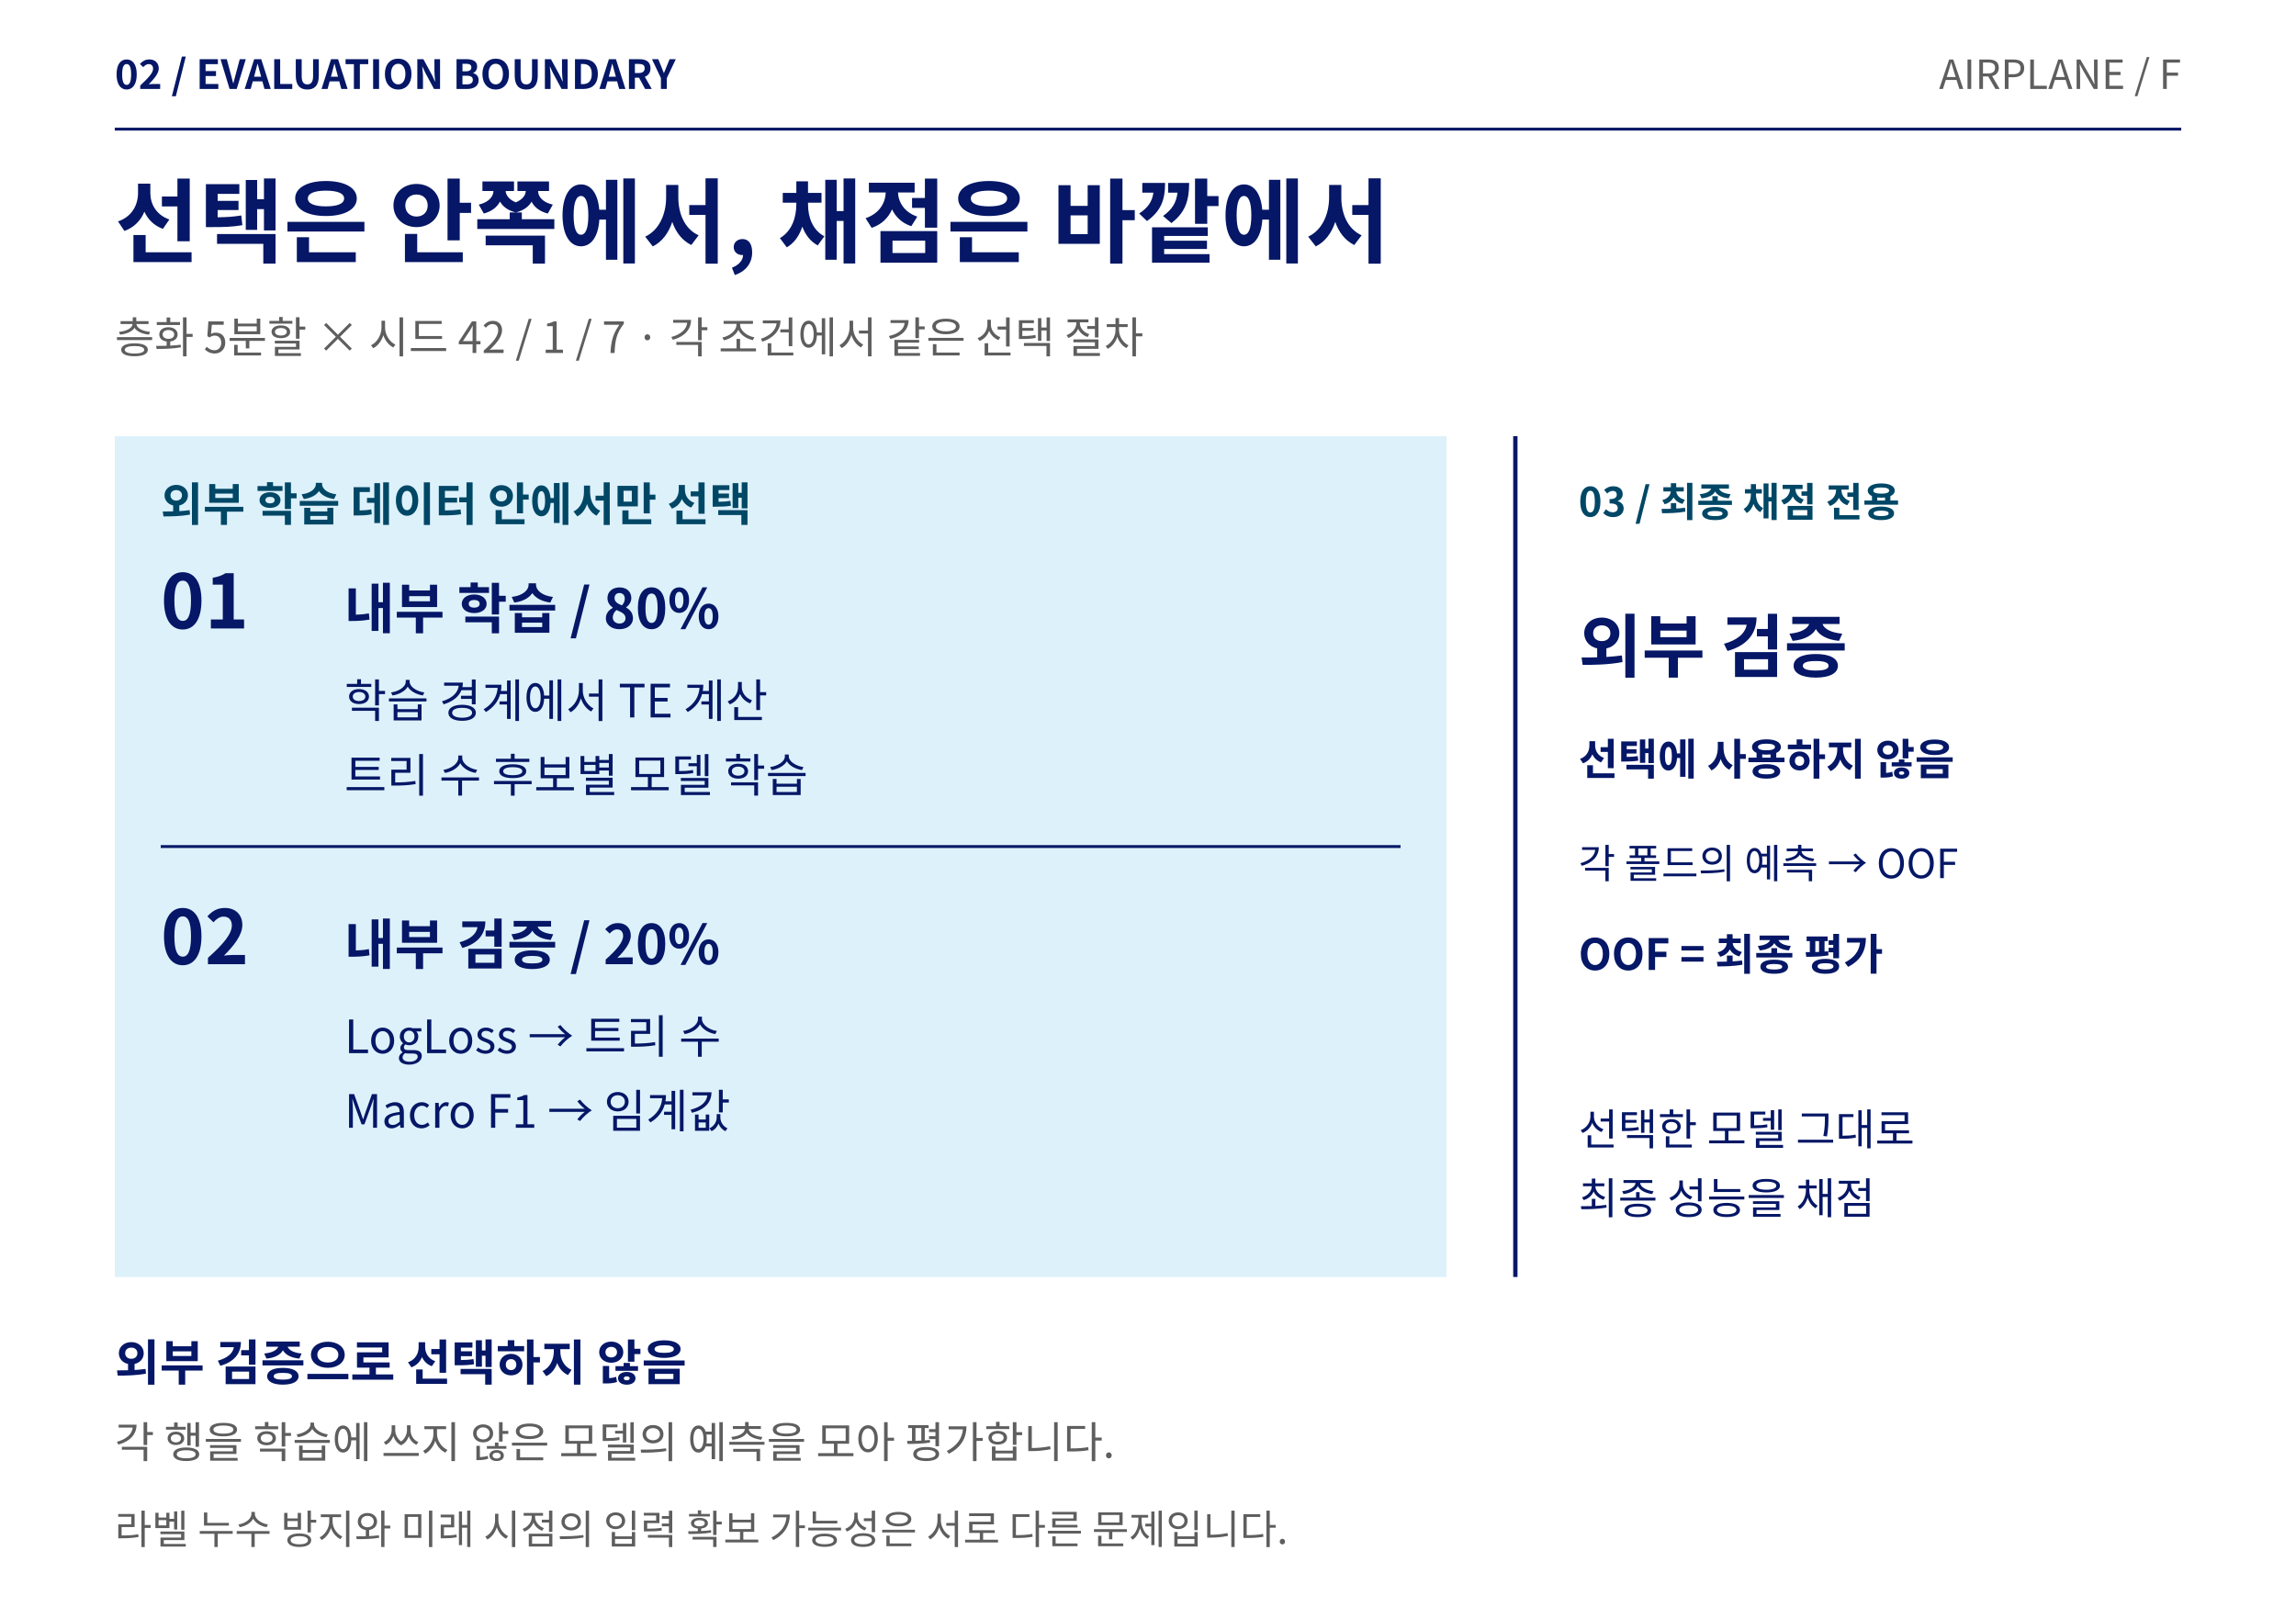
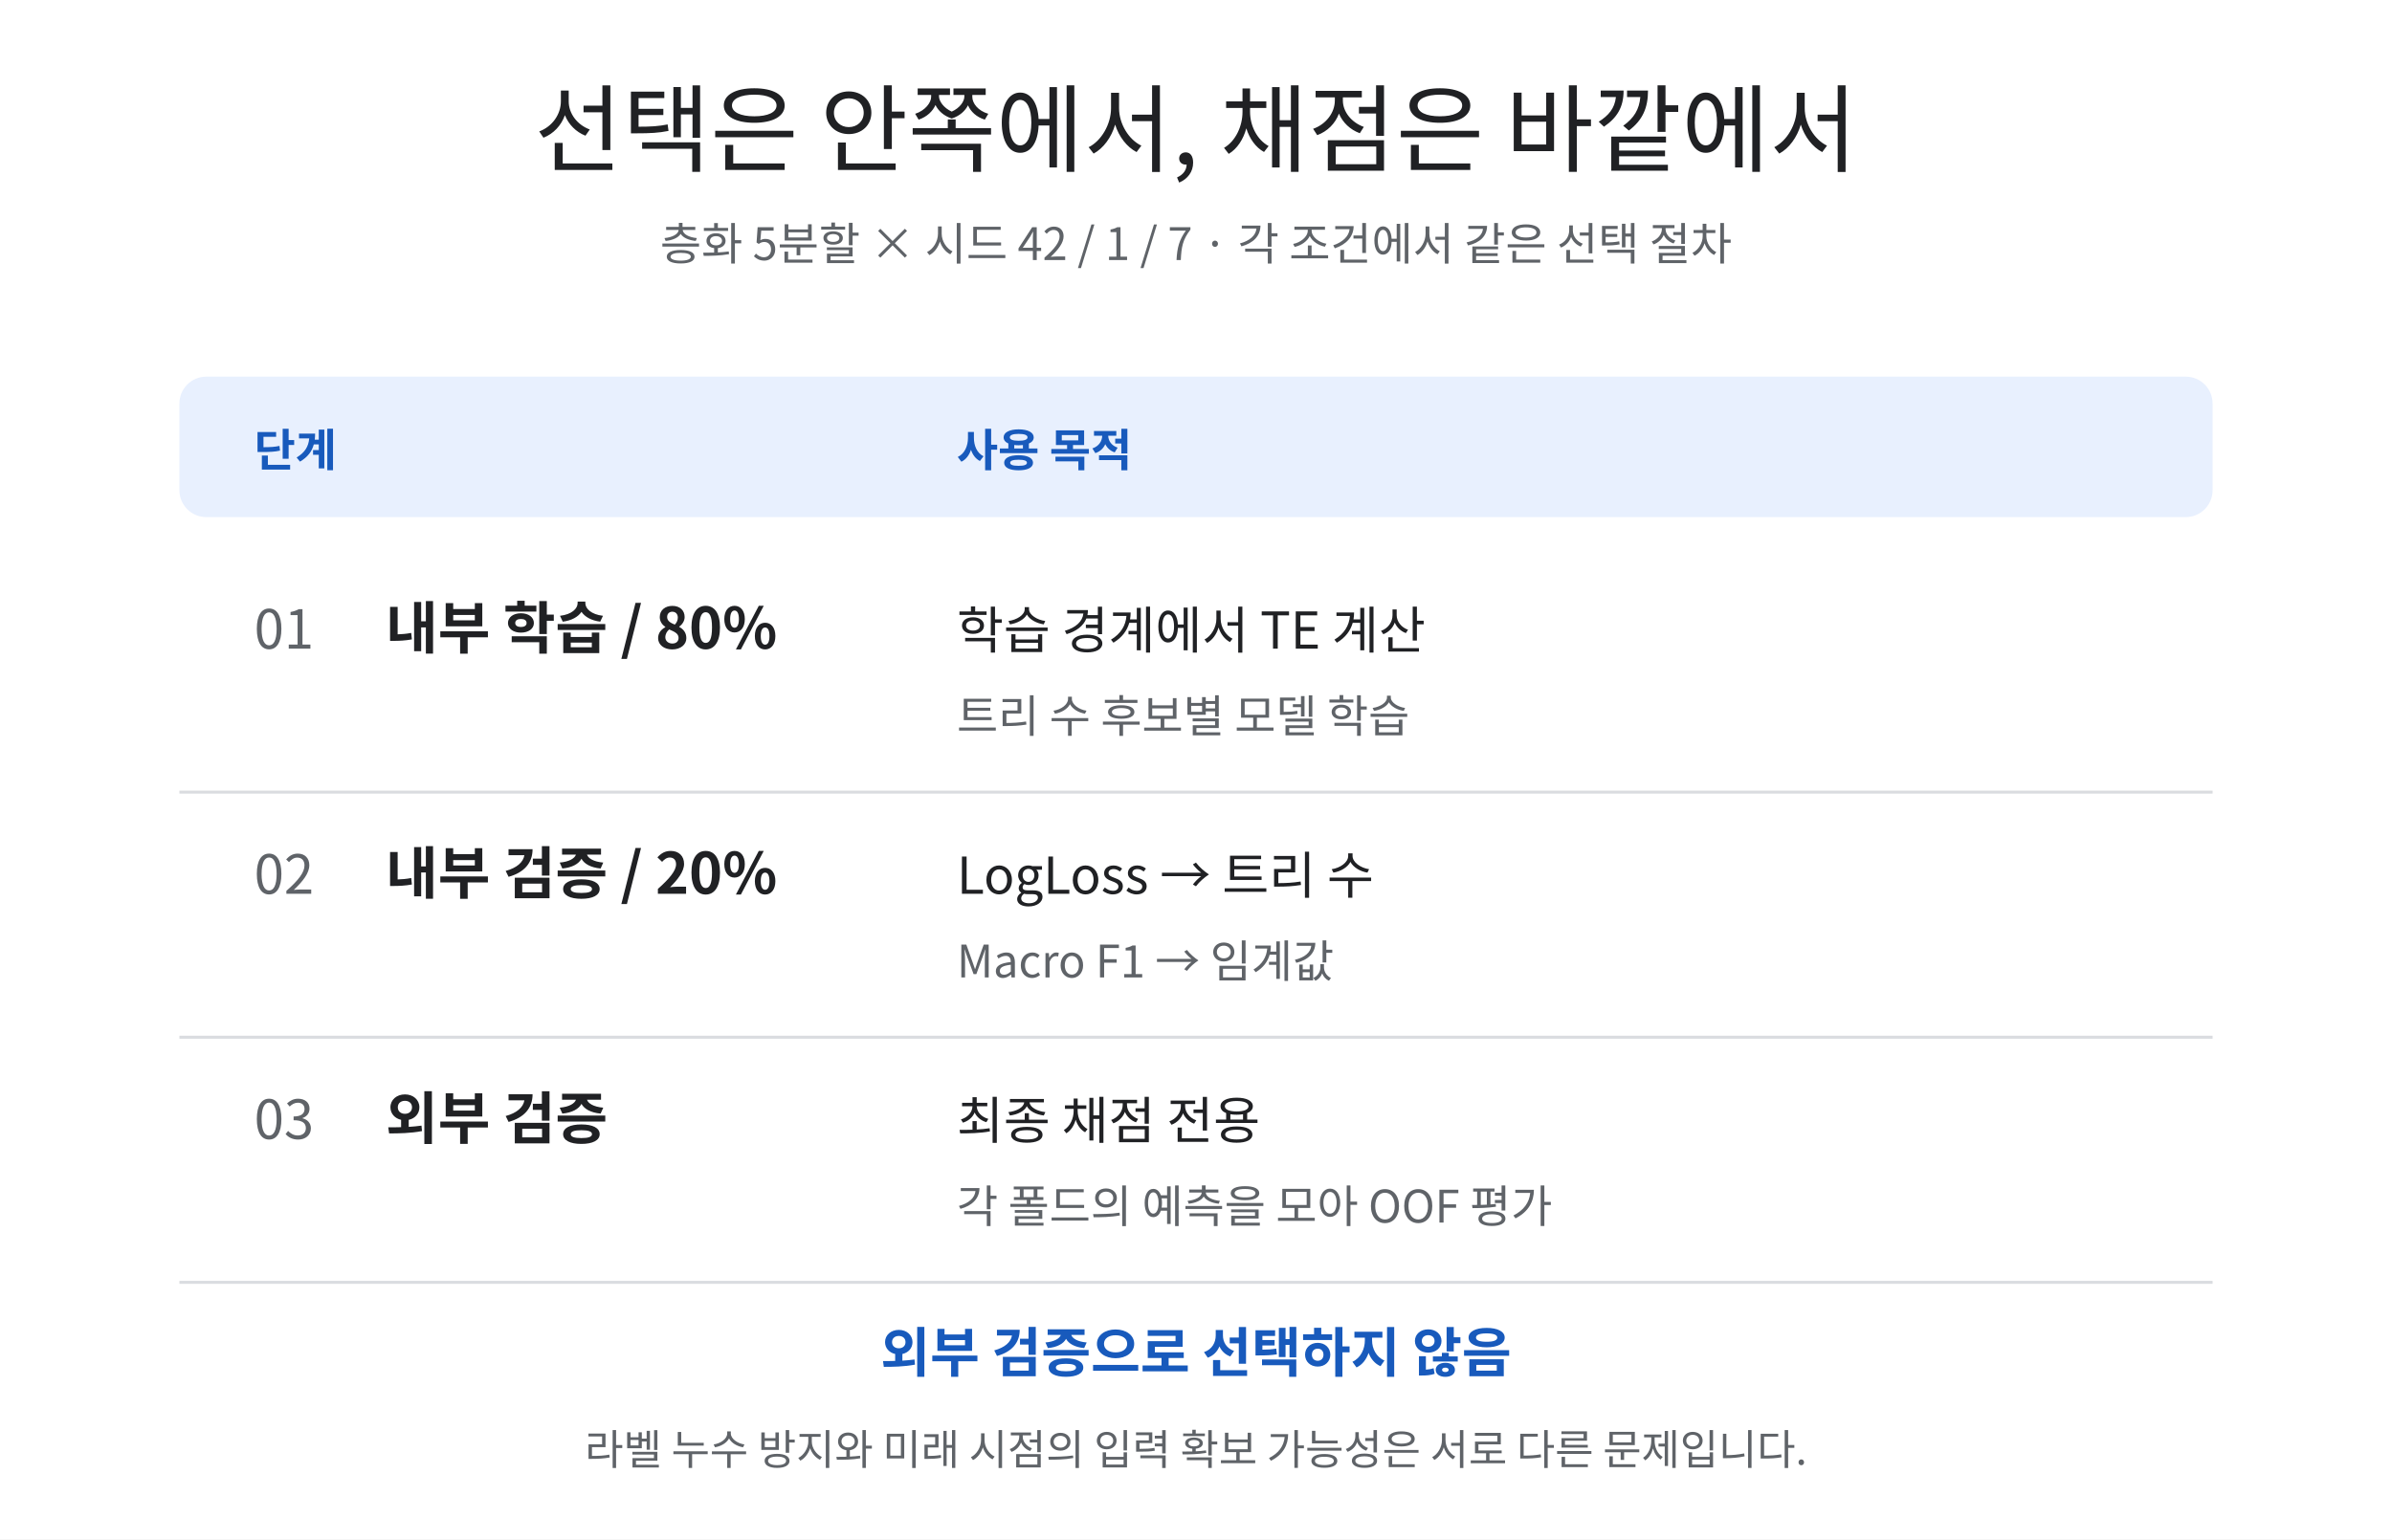
- <svg xmlns="http://www.w3.org/2000/svg" width="1600" height="1120" viewBox="0 0 1600 1120" role="img" aria-labelledby="title desc">
-   <rect width="1600" height="1120" fill="#FFFFFF" />
-   <text x="80" y="62" fill="#051766" font-family="Noto Sans CJK KR, Malgun Gothic, Apple SD Gothic Neo, sans-serif" font-size="28" font-weight="700" text-anchor="start" style="font-variant-numeric:tabular-nums">02 / EVALUATION BOUNDARY</text>
-   <text x="1520" y="62" fill="#5E5E5E" font-family="Noto Sans CJK KR, Malgun Gothic, Apple SD Gothic Neo, sans-serif" font-size="28" font-weight="400" text-anchor="end" style="font-variant-numeric:tabular-nums">AIRPLANE / F</text>
-   <line x1="80" y1="90" x2="1520" y2="90" stroke="#051766" stroke-width="2" />
-   <text x="80" y="178" fill="#051766" font-family="Noto Sans CJK KR, Malgun Gothic, Apple SD Gothic Neo, sans-serif" font-size="64" font-weight="800" text-anchor="start" style="font-variant-numeric:tabular-nums">선택은 안쪽에서, 채점은 바깥에서</text>
-   <text x="80" y="246" fill="#5E5E5E" font-family="Noto Sans CJK KR, Malgun Gothic, Apple SD Gothic Neo, sans-serif" font-size="30" font-weight="400" text-anchor="start" style="font-variant-numeric:tabular-nums">층화 5분할 × 시드 42 / 1 / 7 · 각 조건에서 같은 선택 절차</text>
-   <rect x="80" y="304" width="928" height="586" fill="#DDF1FB" />
-   <text x="112" y="363" fill="#004766" font-family="Noto Sans CJK KR, Malgun Gothic, Apple SD Gothic Neo, sans-serif" font-size="32" font-weight="700" text-anchor="start" style="font-variant-numeric:tabular-nums">외부 학습 데이터 안에서만 선택</text>
-   <text x="112" y="438" fill="#051766" font-family="Noto Sans CJK KR, Malgun Gothic, Apple SD Gothic Neo, sans-serif" font-size="52" font-weight="800" text-anchor="start" style="font-variant-numeric:tabular-nums">01</text>
-   <text x="240" y="438" fill="#051766" font-family="Noto Sans CJK KR, Malgun Gothic, Apple SD Gothic Neo, sans-serif" font-size="38" font-weight="700" text-anchor="start" style="font-variant-numeric:tabular-nums">내부 학습 / 80%</text>
-   <text x="240" y="500" fill="#051766" font-family="Noto Sans CJK KR, Malgun Gothic, Apple SD Gothic Neo, sans-serif" font-size="32" font-weight="400" text-anchor="start" style="font-variant-numeric:tabular-nums">학습 경계에서 TE 계산</text>
-   <text x="240" y="552" fill="#051766" font-family="Noto Sans CJK KR, Malgun Gothic, Apple SD Gothic Neo, sans-serif" font-size="32" font-weight="400" text-anchor="start" style="font-variant-numeric:tabular-nums">트리 수 후보별 모델 학습</text>
-   <text x="112" y="672" fill="#051766" font-family="Noto Sans CJK KR, Malgun Gothic, Apple SD Gothic Neo, sans-serif" font-size="52" font-weight="800" text-anchor="start" style="font-variant-numeric:tabular-nums">02</text>
-   <text x="240" y="672" fill="#051766" font-family="Noto Sans CJK KR, Malgun Gothic, Apple SD Gothic Neo, sans-serif" font-size="38" font-weight="700" text-anchor="start" style="font-variant-numeric:tabular-nums">내부 검증 / 20%</text>
-   <text x="240" y="734" fill="#051766" font-family="Noto Sans CJK KR, Malgun Gothic, Apple SD Gothic Neo, sans-serif" font-size="32" font-weight="400" text-anchor="start" style="font-variant-numeric:tabular-nums">LogLoss → 트리 수</text>
-   <text x="240" y="786" fill="#051766" font-family="Noto Sans CJK KR, Malgun Gothic, Apple SD Gothic Neo, sans-serif" font-size="32" font-weight="400" text-anchor="start" style="font-variant-numeric:tabular-nums">Macro F1 → 임계값</text>
-   <line x1="112" y1="590" x2="976" y2="590" stroke="#051766" stroke-width="2" />
-   <line x1="1056" y1="304" x2="1056" y2="890" stroke="#051766" stroke-width="3" />
-   <text x="1100" y="360" fill="#004766" font-family="Noto Sans CJK KR, Malgun Gothic, Apple SD Gothic Neo, sans-serif" font-size="28" font-weight="700" text-anchor="start" style="font-variant-numeric:tabular-nums">03 / 최종 채점 전용</text>
-   <text x="1100" y="468" fill="#051766" font-family="Noto Sans CJK KR, Malgun Gothic, Apple SD Gothic Neo, sans-serif" font-size="48" font-weight="800" text-anchor="start" style="font-variant-numeric:tabular-nums">외부 검증</text>
-   <text x="1100" y="540" fill="#051766" font-family="Noto Sans CJK KR, Malgun Gothic, Apple SD Gothic Neo, sans-serif" font-size="30" font-weight="700" text-anchor="start" style="font-variant-numeric:tabular-nums">선택에 사용하지 않음</text>
-   <text x="1100" y="612" fill="#051766" font-family="Noto Sans CJK KR, Malgun Gothic, Apple SD Gothic Neo, sans-serif" font-size="28" font-weight="400" text-anchor="start" style="font-variant-numeric:tabular-nums">각 폴드의 예측 → OOF</text>
-   <text x="1100" y="676" fill="#051766" font-family="Noto Sans CJK KR, Malgun Gothic, Apple SD Gothic Neo, sans-serif" font-size="30" font-weight="700" text-anchor="start" style="font-variant-numeric:tabular-nums">OOF = 최종 평가</text>
-   <text x="1100" y="798" fill="#051766" font-family="Noto Sans CJK KR, Malgun Gothic, Apple SD Gothic Neo, sans-serif" font-size="30" font-weight="400" text-anchor="start" style="font-variant-numeric:tabular-nums">선택한 모델 그대로</text>
-   <text x="1100" y="846" fill="#051766" font-family="Noto Sans CJK KR, Malgun Gothic, Apple SD Gothic Neo, sans-serif" font-size="30" font-weight="400" text-anchor="start" style="font-variant-numeric:tabular-nums">최종 성능을 채점</text>
-   <text x="80" y="962" fill="#051766" font-family="Noto Sans CJK KR, Malgun Gothic, Apple SD Gothic Neo, sans-serif" font-size="34" font-weight="700" text-anchor="start" style="font-variant-numeric:tabular-nums">외부 검증으로 선택하지 않음</text>
-   <text x="80" y="1016" fill="#5E5E5E" font-family="Noto Sans CJK KR, Malgun Gothic, Apple SD Gothic Neo, sans-serif" font-size="30" font-weight="400" text-anchor="start" style="font-variant-numeric:tabular-nums">각 행을 학습에 쓰지 않은 모델의 예측을 모아 평가합니다.</text>
-   <text x="80" y="1076" fill="#5E5E5E" font-family="Noto Sans CJK KR, Malgun Gothic, Apple SD Gothic Neo, sans-serif" font-size="28" font-weight="400" text-anchor="start" style="font-variant-numeric:tabular-nums">라벨 누수 방지와 미래 시점의 입력 확보 가능성은 서로 다른 문제입니다.</text>
+ <svg xmlns="http://www.w3.org/2000/svg" width="1600" height="1030" viewBox="0 0 1600 1030" role="img" aria-labelledby="title desc" data-design="technical-launch-h">
+   <rect width="1600" height="1030" fill="#FFFFFF" />
+   <text x="800" y="110" fill="#202124" font-family="Noto Sans CJK KR, Malgun Gothic, Apple SD Gothic Neo, sans-serif" font-size="64" font-weight="500" text-anchor="middle" style="font-variant-numeric:tabular-nums">선택은 안쪽에서, 채점은 바깥에서</text>
+   <text x="800" y="174" fill="#5F6368" font-family="Noto Sans CJK KR, Malgun Gothic, Apple SD Gothic Neo, sans-serif" font-size="30" font-weight="400" text-anchor="middle" style="font-variant-numeric:tabular-nums">층화 5분할 × 시드 42 / 1 / 7 · 각 조건에서 같은 선택 절차</text>
+   <rect x="120" y="252" width="1360" height="94" fill="#E8F0FE" rx="18" />
+   <text x="170" y="312" fill="#185ABC" font-family="Noto Sans CJK KR, Malgun Gothic, Apple SD Gothic Neo, sans-serif" font-size="30" font-weight="600" text-anchor="start" style="font-variant-numeric:tabular-nums">단계</text>
+   <text x="640" y="312" fill="#185ABC" font-family="Noto Sans CJK KR, Malgun Gothic, Apple SD Gothic Neo, sans-serif" font-size="30" font-weight="600" text-anchor="start" style="font-variant-numeric:tabular-nums">사용 목적</text>
+   <text x="170" y="434" fill="#5F6368" font-family="Noto Sans CJK KR, Malgun Gothic, Apple SD Gothic Neo, sans-serif" font-size="36" font-weight="400" text-anchor="start" style="font-variant-numeric:tabular-nums">01</text>
+   <text x="258" y="434" fill="#202124" font-family="Noto Sans CJK KR, Malgun Gothic, Apple SD Gothic Neo, sans-serif" font-size="38" font-weight="600" text-anchor="start" style="font-variant-numeric:tabular-nums">내부 학습 / 80%</text>
+   <text x="640" y="434" fill="#202124" font-family="Noto Sans CJK KR, Malgun Gothic, Apple SD Gothic Neo, sans-serif" font-size="34" font-weight="400" text-anchor="start" style="font-variant-numeric:tabular-nums">학습 경계에서 TE 계산</text>
+   <text x="640" y="490" fill="#5F6368" font-family="Noto Sans CJK KR, Malgun Gothic, Apple SD Gothic Neo, sans-serif" font-size="30" font-weight="400" text-anchor="start" style="font-variant-numeric:tabular-nums">트리 수 후보별 모델 학습</text>
+   <line x1="120" y1="530" x2="1480" y2="530" stroke="#DADCE0" stroke-width="2" />
+   <text x="170" y="598" fill="#5F6368" font-family="Noto Sans CJK KR, Malgun Gothic, Apple SD Gothic Neo, sans-serif" font-size="36" font-weight="400" text-anchor="start" style="font-variant-numeric:tabular-nums">02</text>
+   <text x="258" y="598" fill="#202124" font-family="Noto Sans CJK KR, Malgun Gothic, Apple SD Gothic Neo, sans-serif" font-size="38" font-weight="600" text-anchor="start" style="font-variant-numeric:tabular-nums">내부 검증 / 20%</text>
+   <text x="640" y="598" fill="#202124" font-family="Noto Sans CJK KR, Malgun Gothic, Apple SD Gothic Neo, sans-serif" font-size="34" font-weight="400" text-anchor="start" style="font-variant-numeric:tabular-nums">LogLoss → 트리 수</text>
+   <text x="640" y="654" fill="#5F6368" font-family="Noto Sans CJK KR, Malgun Gothic, Apple SD Gothic Neo, sans-serif" font-size="30" font-weight="400" text-anchor="start" style="font-variant-numeric:tabular-nums">Macro F1 → 임계값</text>
+   <line x1="120" y1="694" x2="1480" y2="694" stroke="#DADCE0" stroke-width="2" />
+   <text x="170" y="762" fill="#5F6368" font-family="Noto Sans CJK KR, Malgun Gothic, Apple SD Gothic Neo, sans-serif" font-size="36" font-weight="400" text-anchor="start" style="font-variant-numeric:tabular-nums">03</text>
+   <text x="258" y="762" fill="#202124" font-family="Noto Sans CJK KR, Malgun Gothic, Apple SD Gothic Neo, sans-serif" font-size="38" font-weight="600" text-anchor="start" style="font-variant-numeric:tabular-nums">외부 검증</text>
+   <text x="640" y="762" fill="#202124" font-family="Noto Sans CJK KR, Malgun Gothic, Apple SD Gothic Neo, sans-serif" font-size="34" font-weight="400" text-anchor="start" style="font-variant-numeric:tabular-nums">최종 채점 전용</text>
+   <text x="640" y="818" fill="#5F6368" font-family="Noto Sans CJK KR, Malgun Gothic, Apple SD Gothic Neo, sans-serif" font-size="30" font-weight="400" text-anchor="start" style="font-variant-numeric:tabular-nums">각 폴드의 예측을 모아 OOF 평가</text>
+   <line x1="120" y1="858" x2="1480" y2="858" stroke="#DADCE0" stroke-width="2" />
+   <text x="800" y="918" fill="#185ABC" font-family="Noto Sans CJK KR, Malgun Gothic, Apple SD Gothic Neo, sans-serif" font-size="36" font-weight="600" text-anchor="middle" style="font-variant-numeric:tabular-nums">외부 검증으로 선택하지 않음</text>
+   <text x="800" y="980" fill="#5F6368" font-family="Noto Sans CJK KR, Malgun Gothic, Apple SD Gothic Neo, sans-serif" font-size="28" font-weight="400" text-anchor="middle" style="font-variant-numeric:tabular-nums">라벨 누수 방지와 미래 시점의 입력 확보 가능성은 서로 다른 문제입니다.</text>
</svg>
